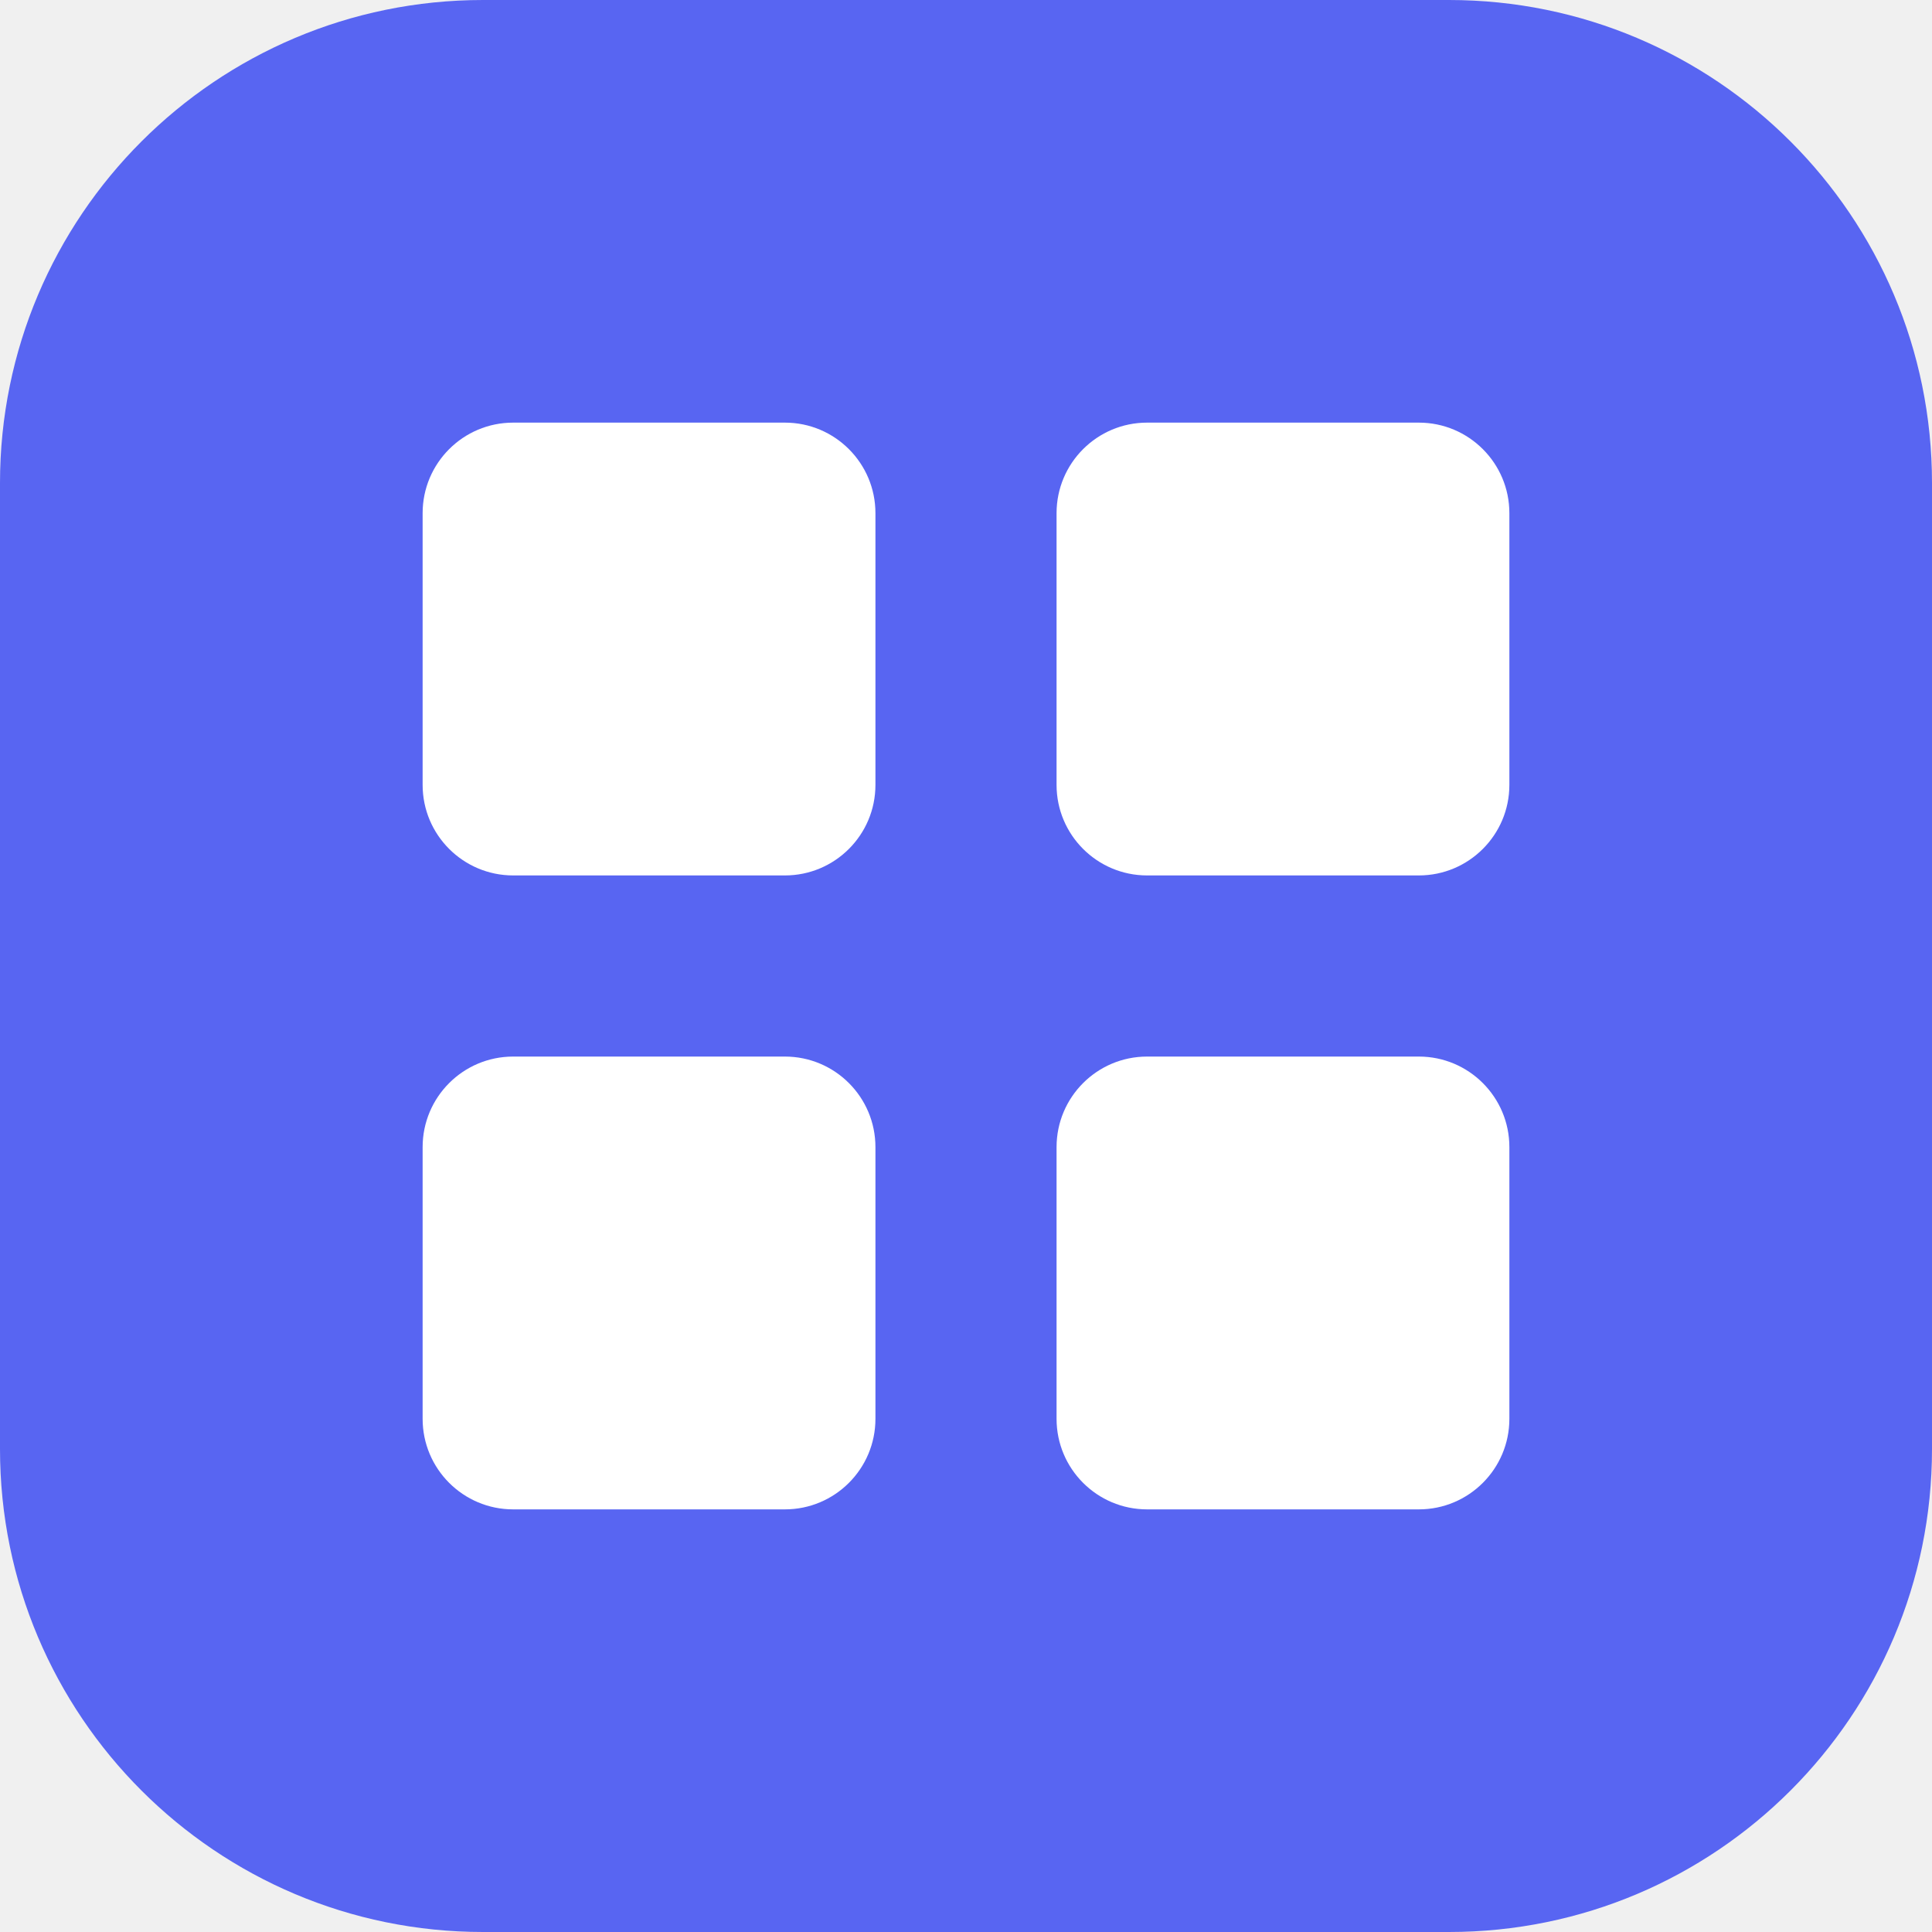
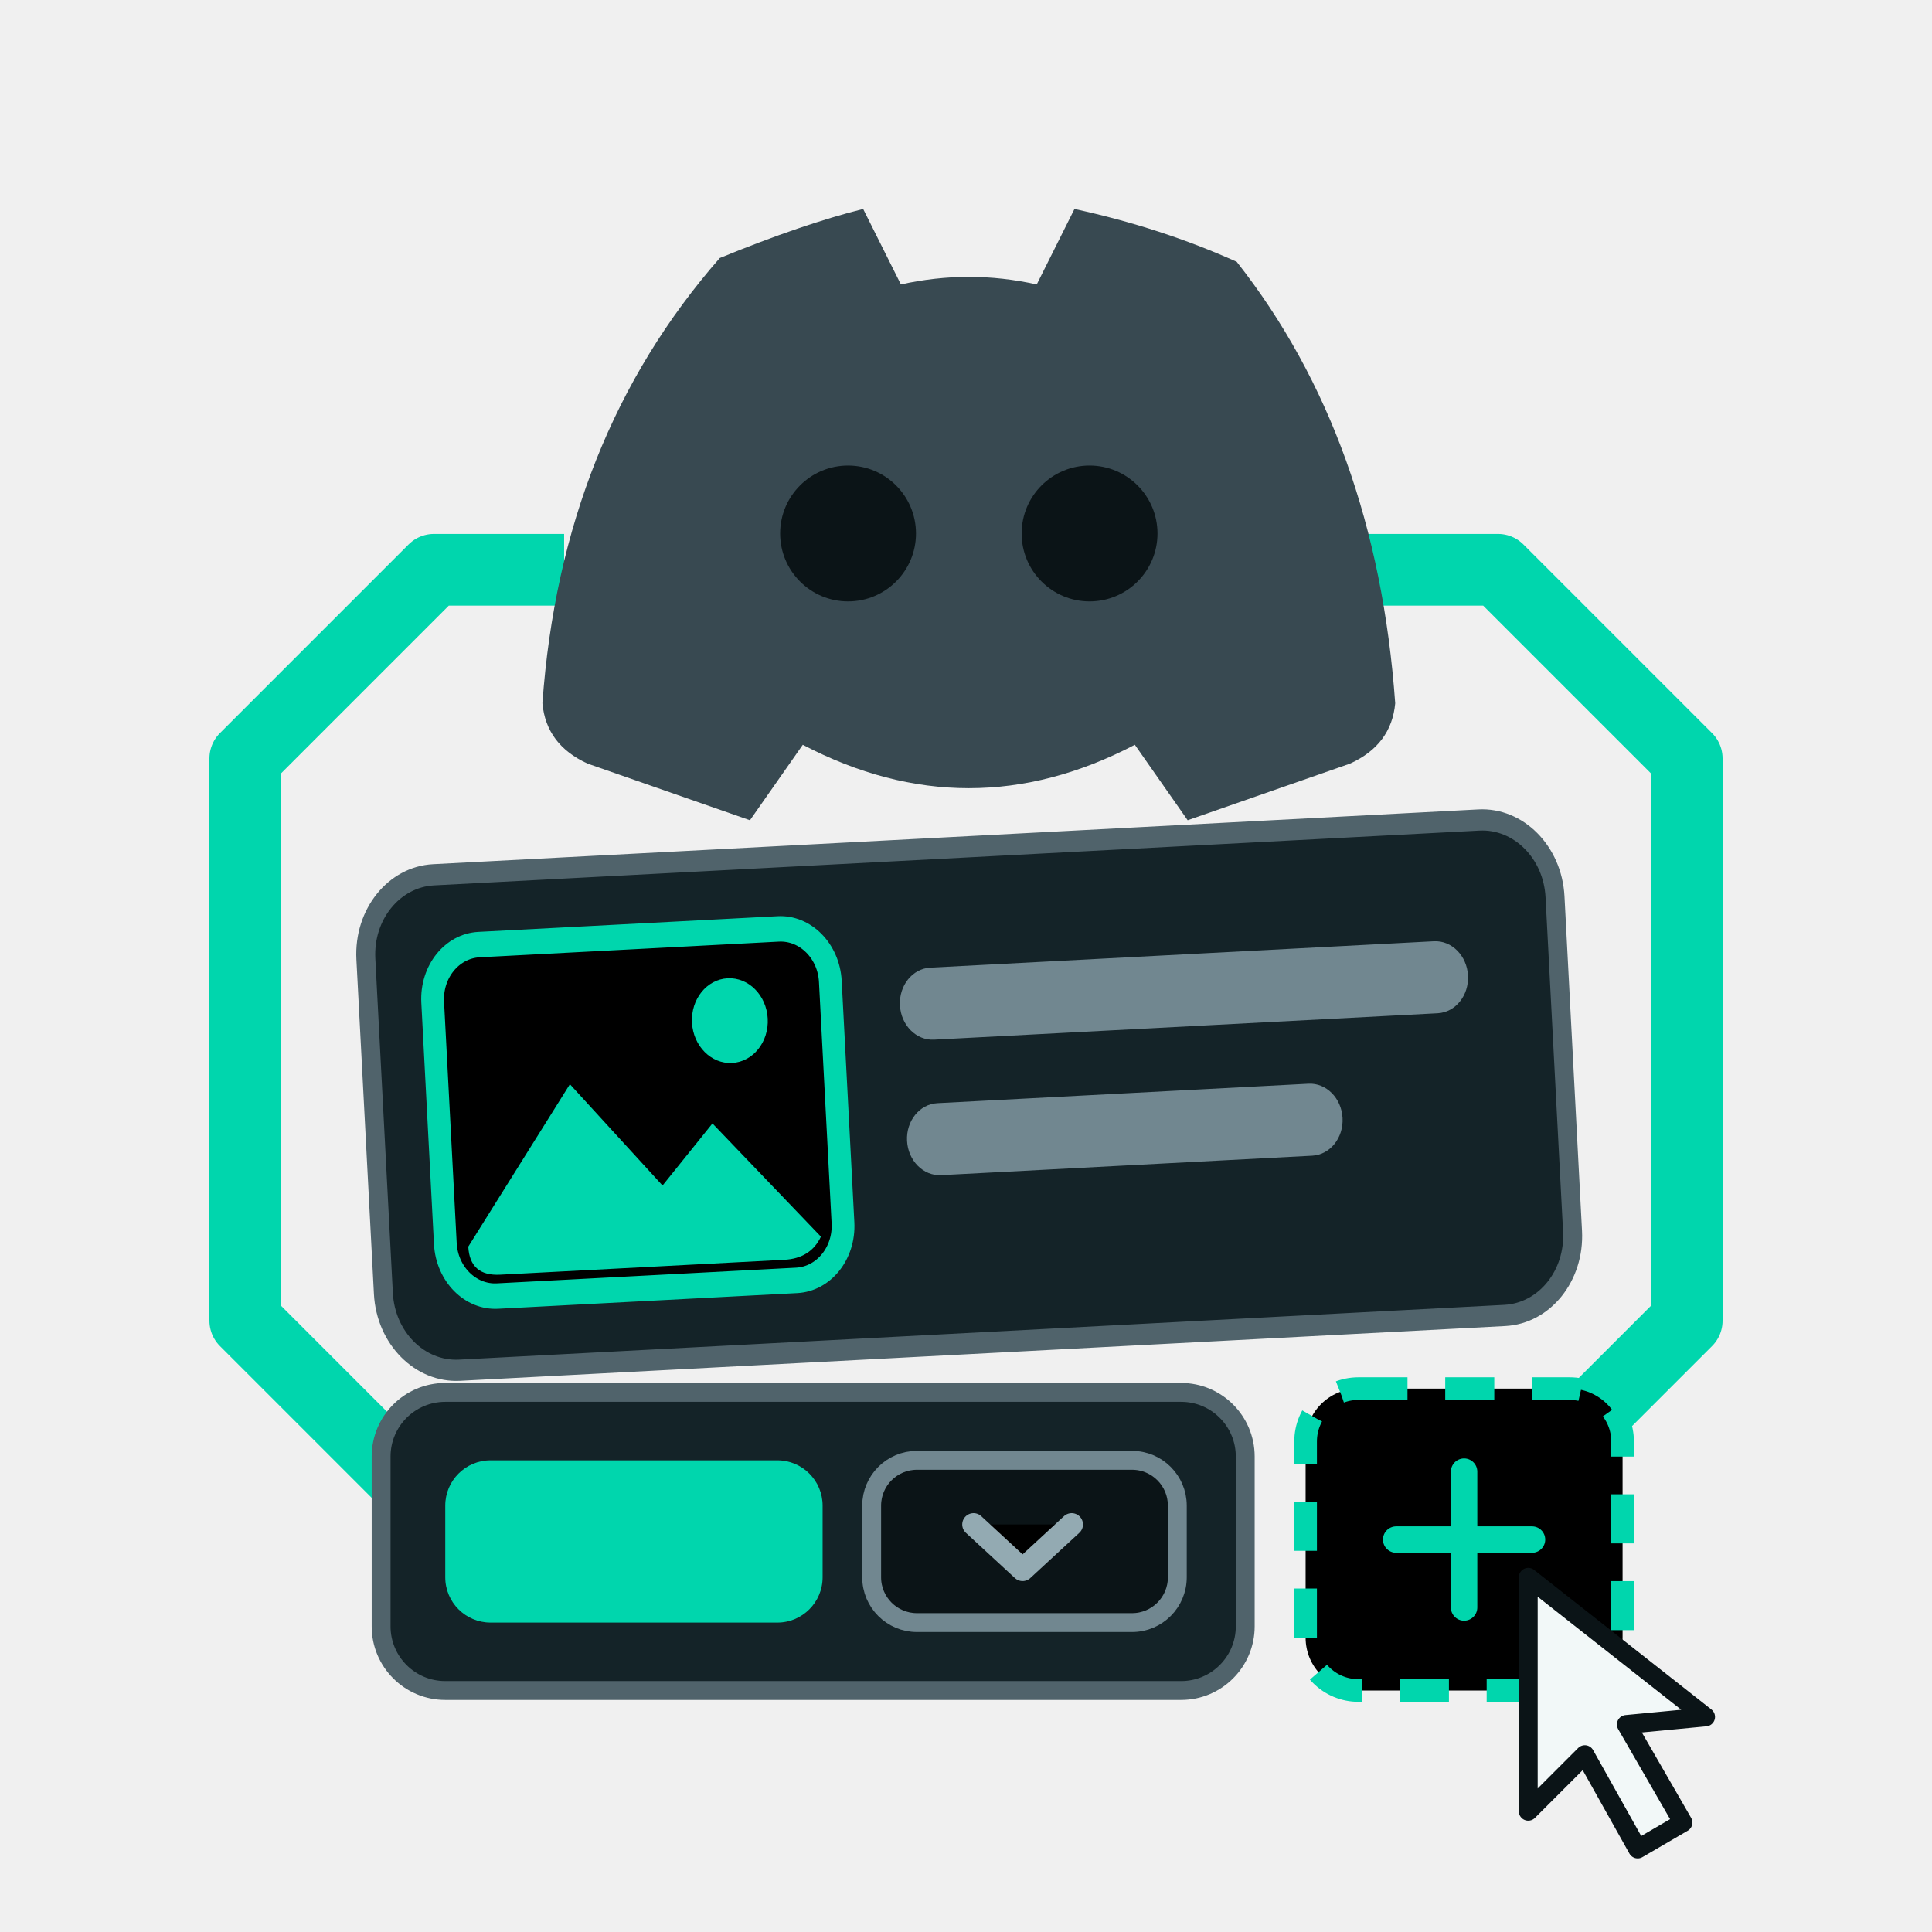
- <svg xmlns="http://www.w3.org/2000/svg" viewBox="0 0 64 64">
-   <rect width="64" height="64" rx="16" fill="#5865f2" />
-   <rect x="14" y="14" width="15" height="15" rx="3" fill="#fff" />
-   <rect x="35" y="14" width="15" height="15" rx="3" fill="#fff" />
-   <rect x="14" y="35" width="15" height="15" rx="3" fill="#fff" />
-   <rect x="35" y="35" width="15" height="15" rx="3" fill="#fff" />
+ <svg xmlns="http://www.w3.org/2000/svg" viewBox="1.895 -6.262 512 512" width="512px" height="512px">
+   <rect width="512" height="512" rx="104" x="1.895" y="-6.262" style="stroke-width: 1;" fill="#0b141700" transform="matrix(1, 0, 0, 1, -5.684341886080802e-14, 0)" />
+   <path d="M 141.895 144.738 L 116.895 144.738 L 66.895 194.738 L 66.895 343.738 L 101.895 378.738" stroke="#00D6AD" stroke-width="19" stroke-linejoin="round" stroke-linecap="square" style="stroke-width: 19; fill: none;" transform="matrix(1, 0, 0, 1, -5.684341886080802e-14, 0)" />
+   <path d="M 373.895 144.738 L 398.895 144.738 L 448.895 194.738 L 448.895 343.738 L 413.895 378.738" stroke="#00D6AD" stroke-width="19" stroke-linejoin="round" stroke-linecap="square" style="stroke-width: 19; fill: none;" transform="matrix(1, 0, 0, 1, -5.684341886080802e-14, 0)" />
+   <g transform="matrix(1, 0, 0, 1, -84.39916, -8.427079)" style="">
+     <path d="M 277.04 70.543 C 291.706 64.543 304.373 60.209 315.04 57.543 L 325.04 77.543 C 337.04 74.876 349.04 74.876 361.04 77.543 L 371.04 57.543 C 386.373 60.876 400.706 65.543 414.04 71.543 C 438.706 102.876 452.706 141.876 456.04 188.543 C 455.373 195.876 451.373 201.209 444.04 204.543 L 401.04 219.543 L 387.04 199.543 C 357.706 214.876 328.373 214.876 299.04 199.543 L 285.04 219.543 L 242.04 204.543 C 234.706 201.209 230.706 195.876 230.04 188.543 C 233.373 141.876 249.04 102.543 277.04 70.543 Z" fill="#384951" style="stroke-width: 1;" />
+     <circle cx="311.04" cy="143.543" r="18" fill="#0B1417" style="stroke-width: 1;" />
+     <circle cx="375.04" cy="143.543" r="18" fill="#0B1417" style="stroke-width: 1;" />
+   </g>
+   <g transform="matrix(1.003615, -0.052597, 0.058811, 1.122185, -15.67784, -36.42788)" style="">
+     <rect x="99" y="239" width="314" height="117" rx="19" fill="#142328" stroke="#50636B" stroke-width="5" />
+     <rect x="116" y="256" width="105" height="83" rx="13" stroke="#00D6AD" stroke-width="6" />
+     <circle cx="194" cy="277" r="10" fill="#00D6AD" />
+     <path d="M122 327 L151 290 L174 315 L188 301 L215 329 Q212 334 205 334 H130 Q122 334 122 327Z" fill="#00D6AD" />
+     <rect x="239" y="267" width="150" height="17" rx="8.5" fill="#718790" />
+     <rect x="239" y="299" width="115" height="17" rx="8.5" fill="#718790" />
+   </g>
+   <rect x="102.895" y="362.738" width="229" height="79" rx="17" fill="#142328" stroke="#50636B" stroke-width="5" style="stroke-width: 5;" transform="matrix(1, 0, 0, 1, -5.684341886080802e-14, 0)" />
+   <rect x="119.895" y="380.738" width="100" height="43" rx="12" fill="#00D6AD" style="stroke-width: 1;" transform="matrix(1, 0, 0, 1, -5.684341886080802e-14, 0)" />
+   <rect x="232.895" y="380.738" width="81" height="43" rx="12" fill="#0B1417" stroke="#718790" stroke-width="5" style="stroke-width: 5;" transform="matrix(1, 0, 0, 1, -5.684341886080802e-14, 0)" />
+   <path d="M 259.895 397.738 L 272.895 409.738 L 285.895 397.738" stroke="#93AAB2" stroke-width="6" stroke-linecap="round" stroke-linejoin="round" style="stroke-width: 6;" transform="matrix(1, 0, 0, 1, -5.684341886080802e-14, 0)" />
+   <rect x="347.895" y="361.738" width="84" height="80" rx="14" stroke="#00D6AD" stroke-width="6" stroke-dasharray="13 10" style="stroke-width: 6;" transform="matrix(1, 0, 0, 1, -5.684341886080802e-14, 0)" />
+   <path d="M 389.895 383.738 L 389.895 419.738 M 371.895 401.738 L 407.895 401.738" stroke="#00D6AD" stroke-width="7" stroke-linecap="round" style="stroke-width: 7;" transform="matrix(1, 0, 0, 1, -5.684341886080802e-14, 0)" />
+   <path d="M 406.895 411.738 L 406.895 473.738 L 421.895 458.738 L 435.895 483.738 L 447.895 476.738 L 432.895 450.738 L 453.895 448.738 L 406.895 411.738 Z" fill="#F2F8F8" stroke="#0B1417" stroke-width="5" stroke-linejoin="round" style="stroke-width: 5;" transform="matrix(1, 0, 0, 1, -5.684341886080802e-14, 0)" />
</svg>
